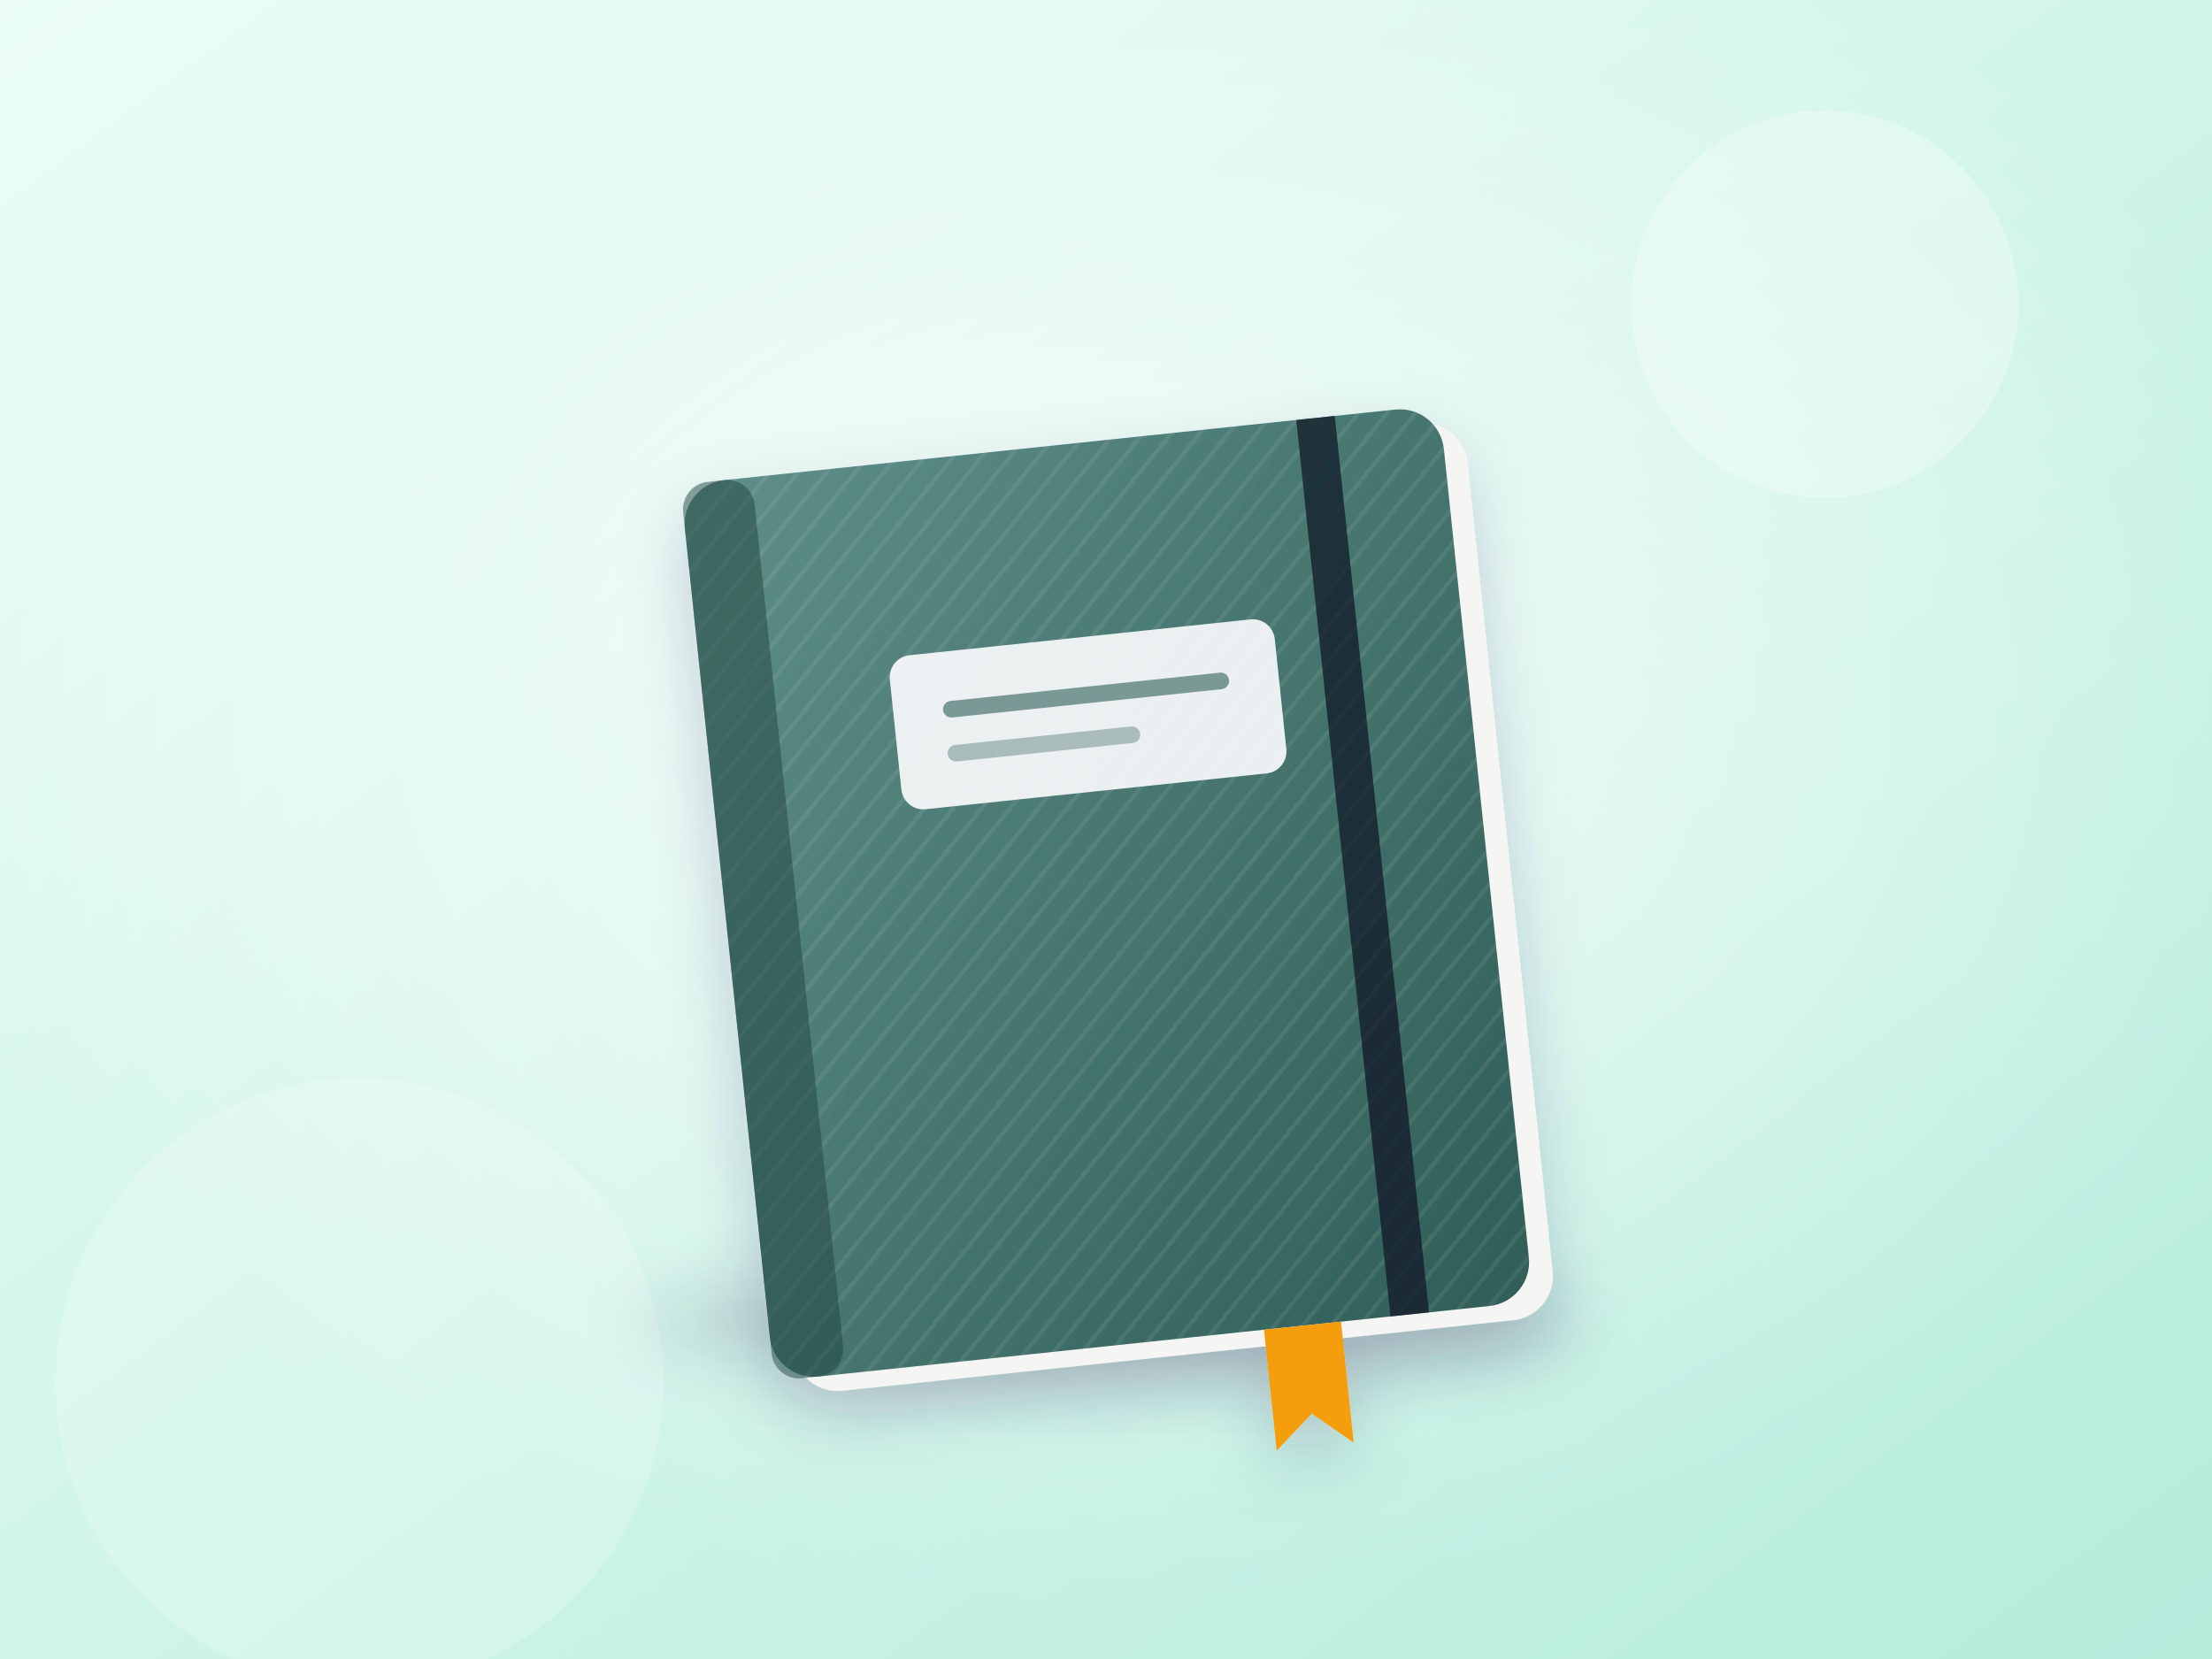
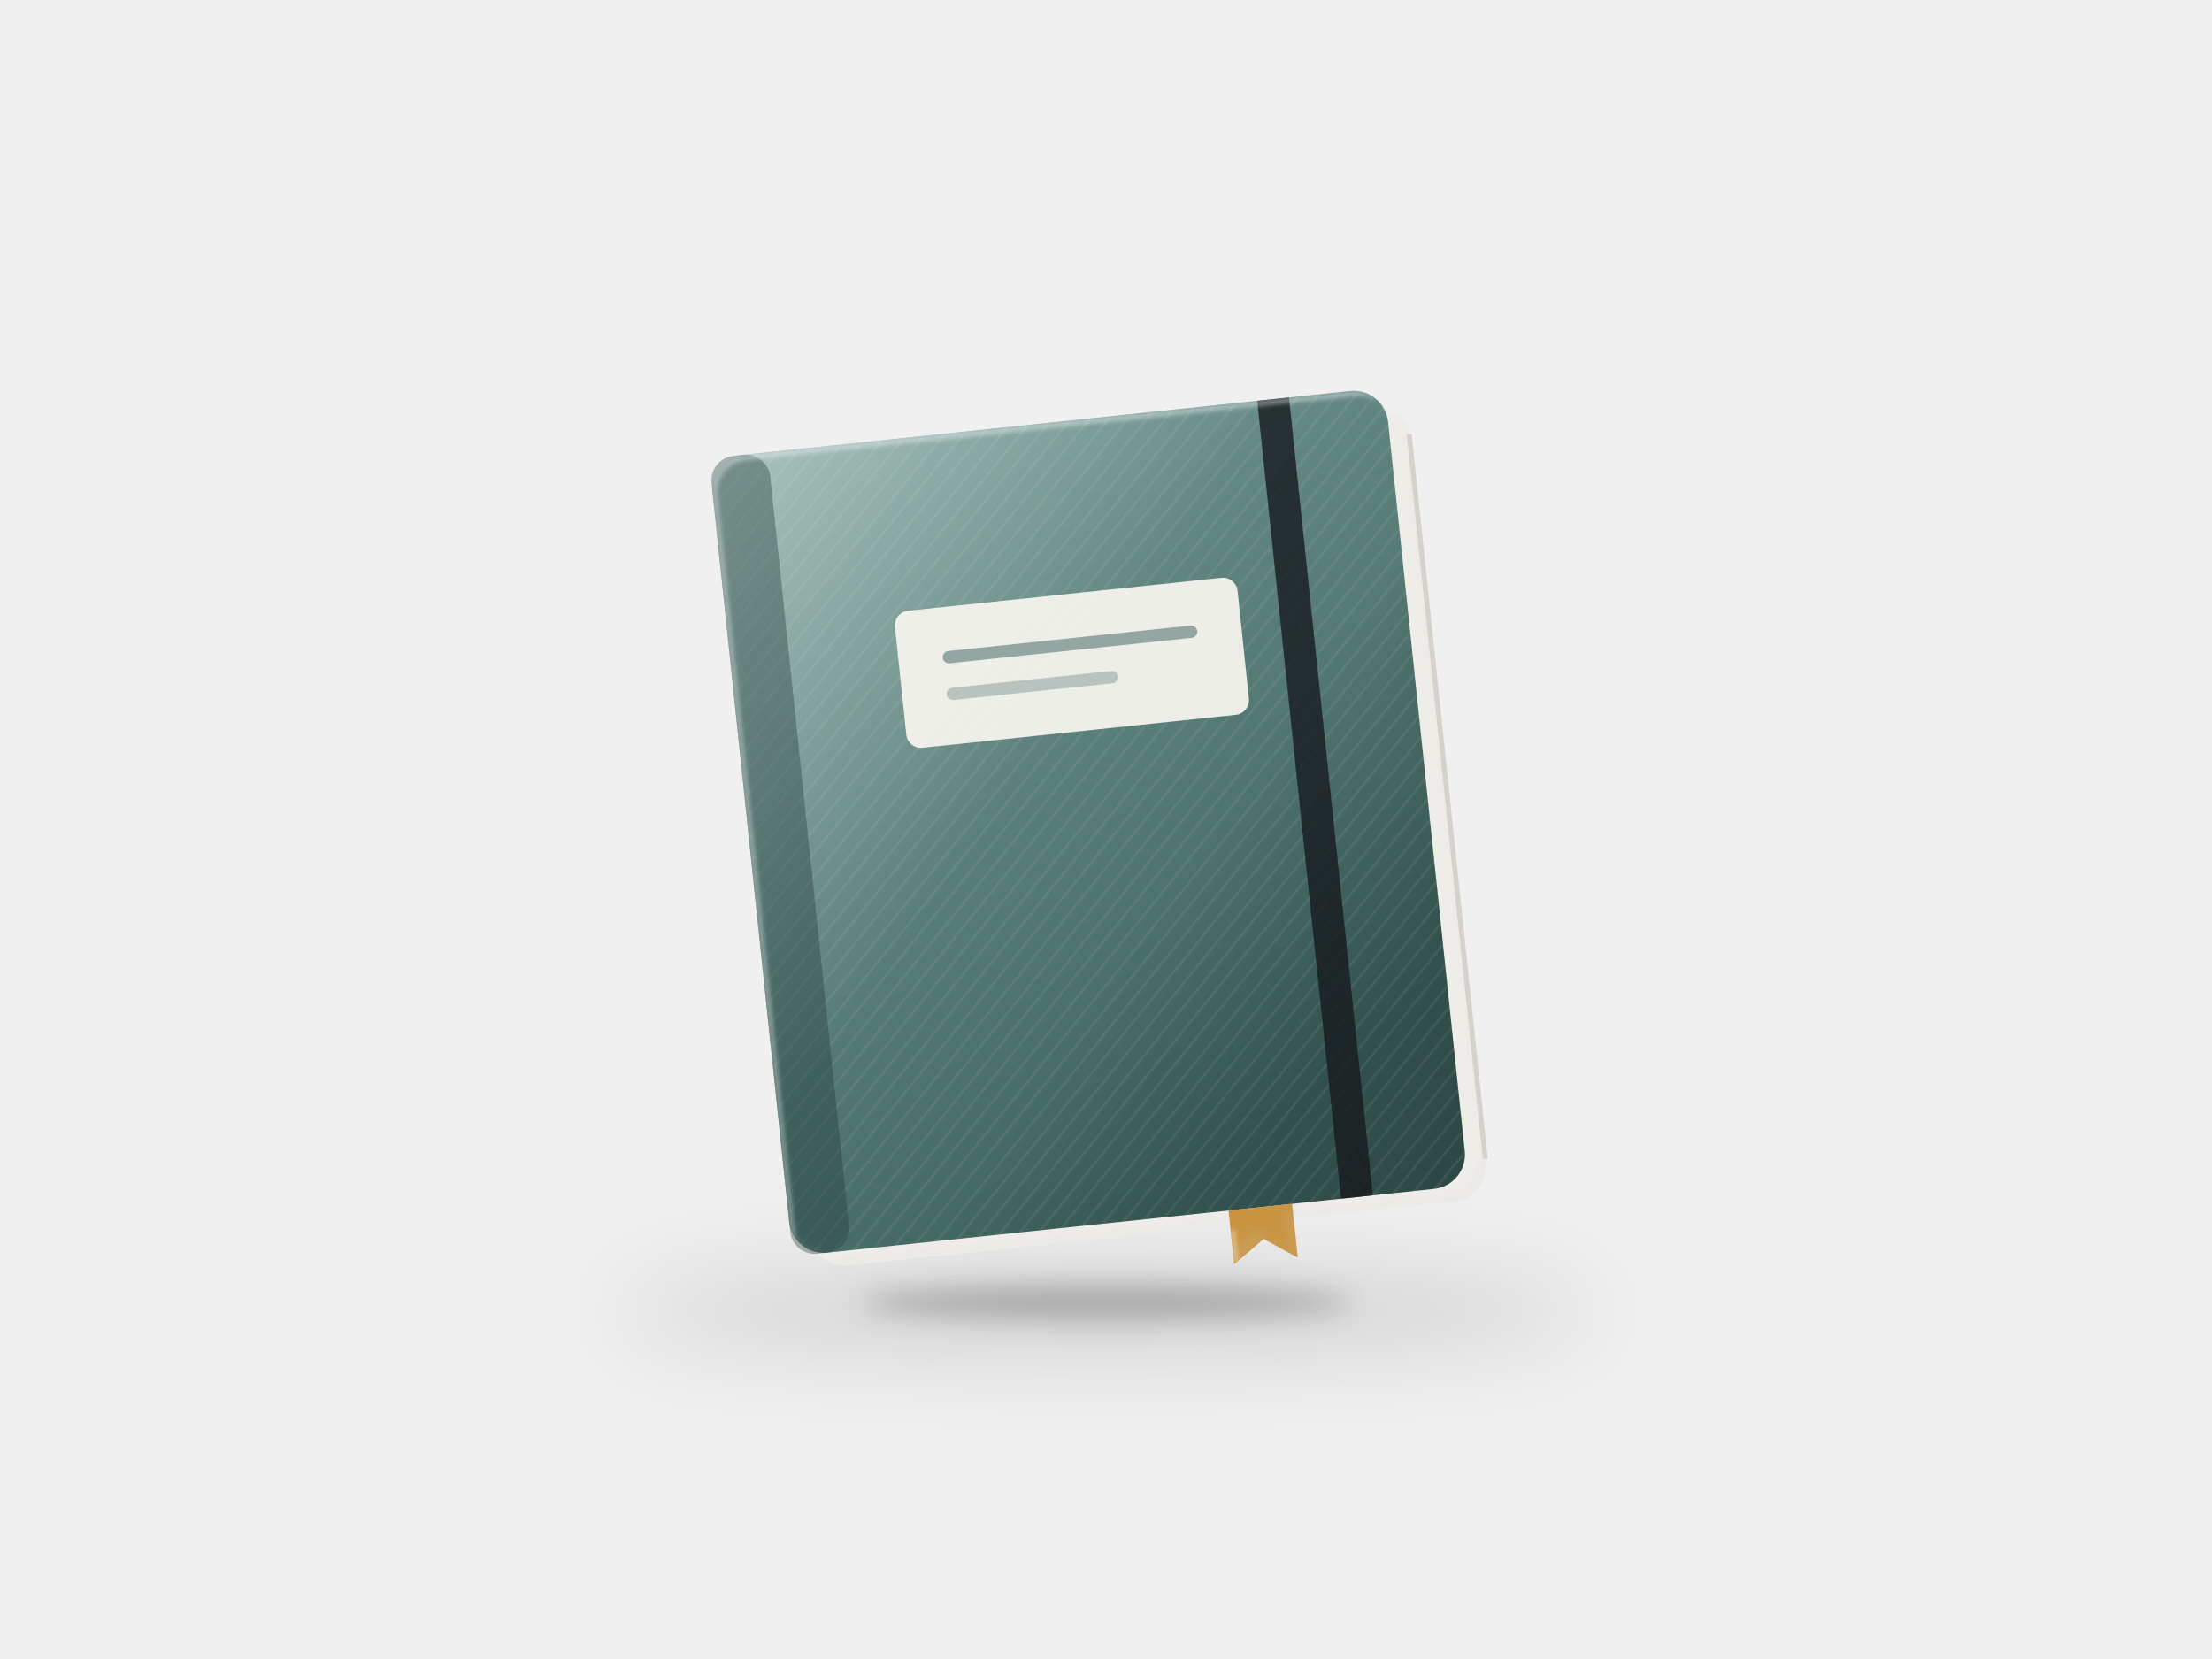
<svg xmlns="http://www.w3.org/2000/svg" viewBox="0 0 800 600" width="800" height="600">
  <defs>
-     <linearGradient id="bg" x1="0" y1="0" x2="1" y2="1">
-       <stop offset="0" stop-color="#ecfdf7" />
-       <stop offset="1" stop-color="#b5ecdc" />
+     <linearGradient id="key" x1="0" y1="0" x2="1" y2="1">
+       <stop offset="0" stop-color="#fff" stop-opacity=".34" />
+       <stop offset=".42" stop-color="#fff" stop-opacity="0" />
+       <stop offset=".6" stop-color="#000" stop-opacity="0" />
+       <stop offset="1" stop-color="#000" stop-opacity=".24" />
    </linearGradient>
-     <radialGradient id="spot" cx="0.5" cy="0.42" r="0.55">
-       <stop offset="0" stop-color="#fff" stop-opacity="0.75" />
-       <stop offset="1" stop-color="#fff" stop-opacity="0" />
-     </radialGradient>
-     <filter id="soft" x="-50%" y="-50%" width="200%" height="200%">
-       <feGaussianBlur stdDeviation="12" />
+     <linearGradient id="alu" x1="0" y1="0" x2="1" y2="1">
+       <stop offset="0" stop-color="#f2f2f4" />
+       <stop offset="0.35" stop-color="#d4d5d9" />
+       <stop offset="0.55" stop-color="#e9e9ec" />
+       <stop offset="1" stop-color="#a9abb1" />
+     </linearGradient>
+     <filter id="studio" filterUnits="userSpaceOnUse" x="60" y="40" width="680" height="520" color-interpolation-filters="sRGB">
+       <feOffset in="SourceAlpha" dx="2" dy="2" result="a" />
+       <feComposite in="SourceAlpha" in2="a" operator="out" result="b" />
+       <feGaussianBlur in="b" stdDeviation="0.9" result="c" />
+       <feComposite in="c" in2="SourceAlpha" operator="in" result="d" />
+       <feFlood flood-color="#fff" flood-opacity=".42" />
+       <feComposite in2="d" operator="in" result="spec" />
+       <feOffset in="SourceAlpha" dx="-2.5" dy="-2.5" result="e" />
+       <feComposite in="SourceAlpha" in2="e" operator="out" result="f" />
+       <feGaussianBlur in="f" stdDeviation="2" result="g" />
+       <feComposite in="g" in2="SourceAlpha" operator="in" result="h" />
+       <feFlood flood-color="#cdd3dd" flood-opacity=".2" />
+       <feComposite in2="h" operator="in" result="rim" />
+       <feMerge>
+         <feMergeNode in="SourceGraphic" />
+         <feMergeNode in="spec" />
+         <feMergeNode in="rim" />
+       </feMerge>
    </filter>
-     <filter id="lift" x="-20%" y="-20%" width="140%" height="140%">
-       <feDropShadow dx="0" dy="10" stdDeviation="12" flood-color="#1e1b4b" flood-opacity="0.18" />
+     <filter id="contact" x="-15%" y="-300%" width="130%" height="700%">
+       <feGaussianBlur stdDeviation="5" />
    </filter>
-     <linearGradient id="cover" x1="0" y1="0" x2="1" y2="1">
-       <stop offset="0" stop-color="#5f8f88" />
-       <stop offset="1" stop-color="#2f5d57" />
+     <filter id="ambient" x="-30%" y="-300%" width="160%" height="700%">
+       <feGaussianBlur stdDeviation="16" />
+     </filter>
+     <linearGradient id="cover" x1="0" y1="0" x2="0.55" y2="1">
+       <stop offset="0" stop-color="#7ea39d" />
+       <stop offset="1" stop-color="#3a5e59" />
    </linearGradient>
-     <pattern id="linen" width="8" height="8" patternUnits="userSpaceOnUse" patternTransform="rotate(45)">
-       <rect width="8" height="8" fill="none" />
-       <path d="M0 0 V8" stroke="#ffffff" stroke-opacity="0.08" stroke-width="3" />
+     <pattern id="linen" width="6" height="6" patternUnits="userSpaceOnUse" patternTransform="rotate(45)">
+       <path d="M0 0 V6" stroke="#fff" stroke-opacity=".07" stroke-width="2" />
    </pattern>
  </defs>
-   <rect width="800" height="600" fill="url(#bg)" />
-   <rect width="800" height="600" fill="url(#spot)" />
-   <circle cx="660" cy="110" r="70" fill="#fff" opacity="0.28" />
-   <circle cx="130" cy="500" r="110" fill="#fff" opacity="0.18" />
-   <ellipse cx="400" cy="478" rx="170" ry="20" fill="#1e1b4b" opacity="0.16" filter="url(#soft)" />
-   <g filter="url(#lift)">
-     <g transform="rotate(-6 400 320)">
-       <rect x="270" y="166" width="276" height="326" rx="16" fill="#f5f5f4" />
-       <rect x="262" y="160" width="276" height="326" rx="16" fill="url(#cover)" />
-       <rect x="262" y="160" width="276" height="326" rx="16" fill="url(#linen)" />
-       <rect x="262" y="160" width="26" height="326" rx="10" fill="#1f4440" opacity="0.5" />
-       <rect x="486" y="160" width="14" height="326" fill="#111827" opacity="0.75" />
-       <rect x="330" y="230" width="140" height="56" rx="8" fill="#f8fafc" opacity="0.92" />
-       <rect x="348" y="248" width="104" height="6" rx="3" fill="#2f5d57" opacity="0.6" />
-       <rect x="348" y="264" width="70" height="6" rx="3" fill="#2f5d57" opacity="0.35" />
-       <path d="M440 486 v44 l14 -12 l14 12 v-44" fill="#f59e0b" />
+   <ellipse cx="400" cy="474" rx="177.5" ry="16" fill="#000" opacity=".13" filter="url(#ambient)" />
+   <ellipse cx="400" cy="471" rx="88.75" ry="6" fill="#000" opacity=".24" filter="url(#contact)" />
+   <g transform="translate(37.45 9.78) scale(0.89)">
+     <g filter="url(#studio)">
+       <g transform="rotate(-6 400 320)">
+         <rect x="270" y="166" width="276" height="326" rx="14" fill="#efede8" />
+         <path d="M546 180 v296" stroke="#d6d2c9" stroke-width="2" />
+         <rect x="262" y="160" width="276" height="326" rx="14" fill="url(#cover)" />
+         <rect x="262" y="160" width="276" height="326" rx="14" fill="url(#key)" />
+         <rect x="262" y="160" width="276" height="326" rx="14" fill="url(#linen)" />
+         <rect x="262" y="160" width="24" height="326" rx="10" fill="#1f3b37" opacity=".38" />
+         <rect x="486" y="160" width="13" height="326" fill="#17191d" opacity=".8" />
+         <rect x="330" y="230" width="140" height="56" rx="6" fill="#f6f4ef" opacity=".94" />
+         <rect x="348" y="248" width="104" height="5" rx="2.5" fill="#3a5e59" opacity=".5" />
+         <rect x="348" y="263" width="70" height="5" rx="2.5" fill="#3a5e59" opacity=".3" />
+         <path d="M440 486 v22 l13 -9 l13 9 v-22" fill="#c99543" />
+       </g>
    </g>
  </g>
</svg>
